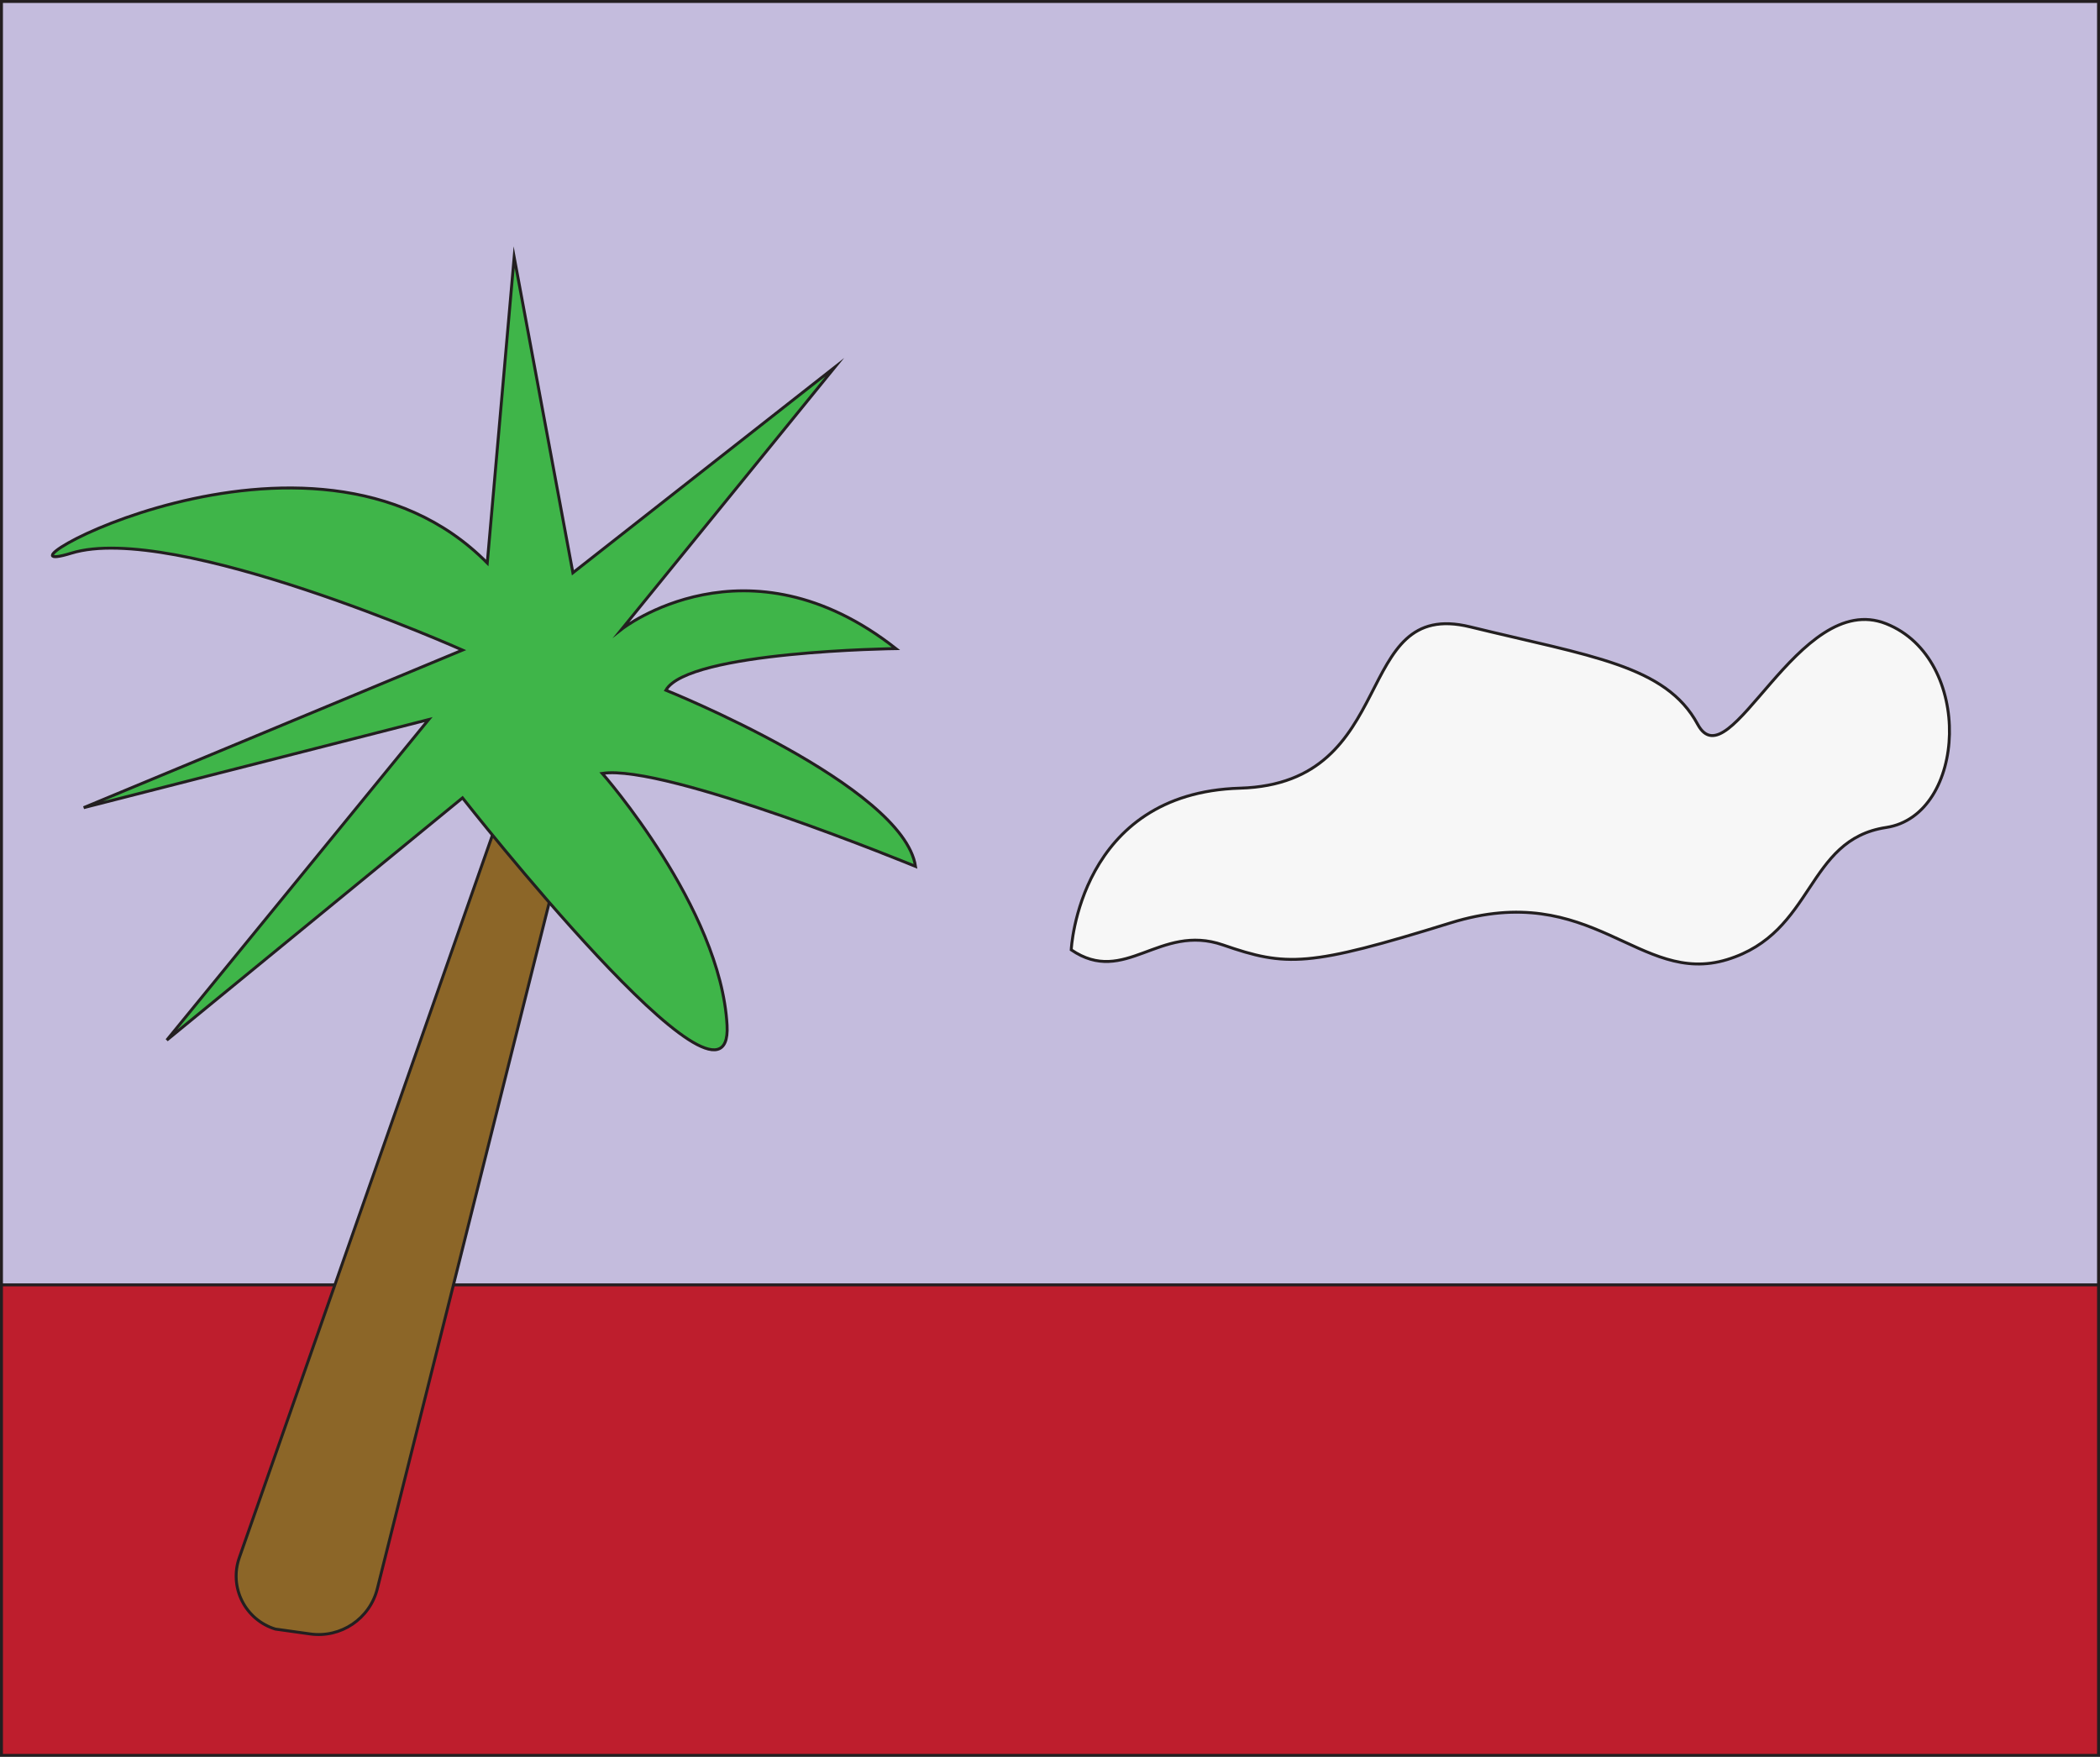
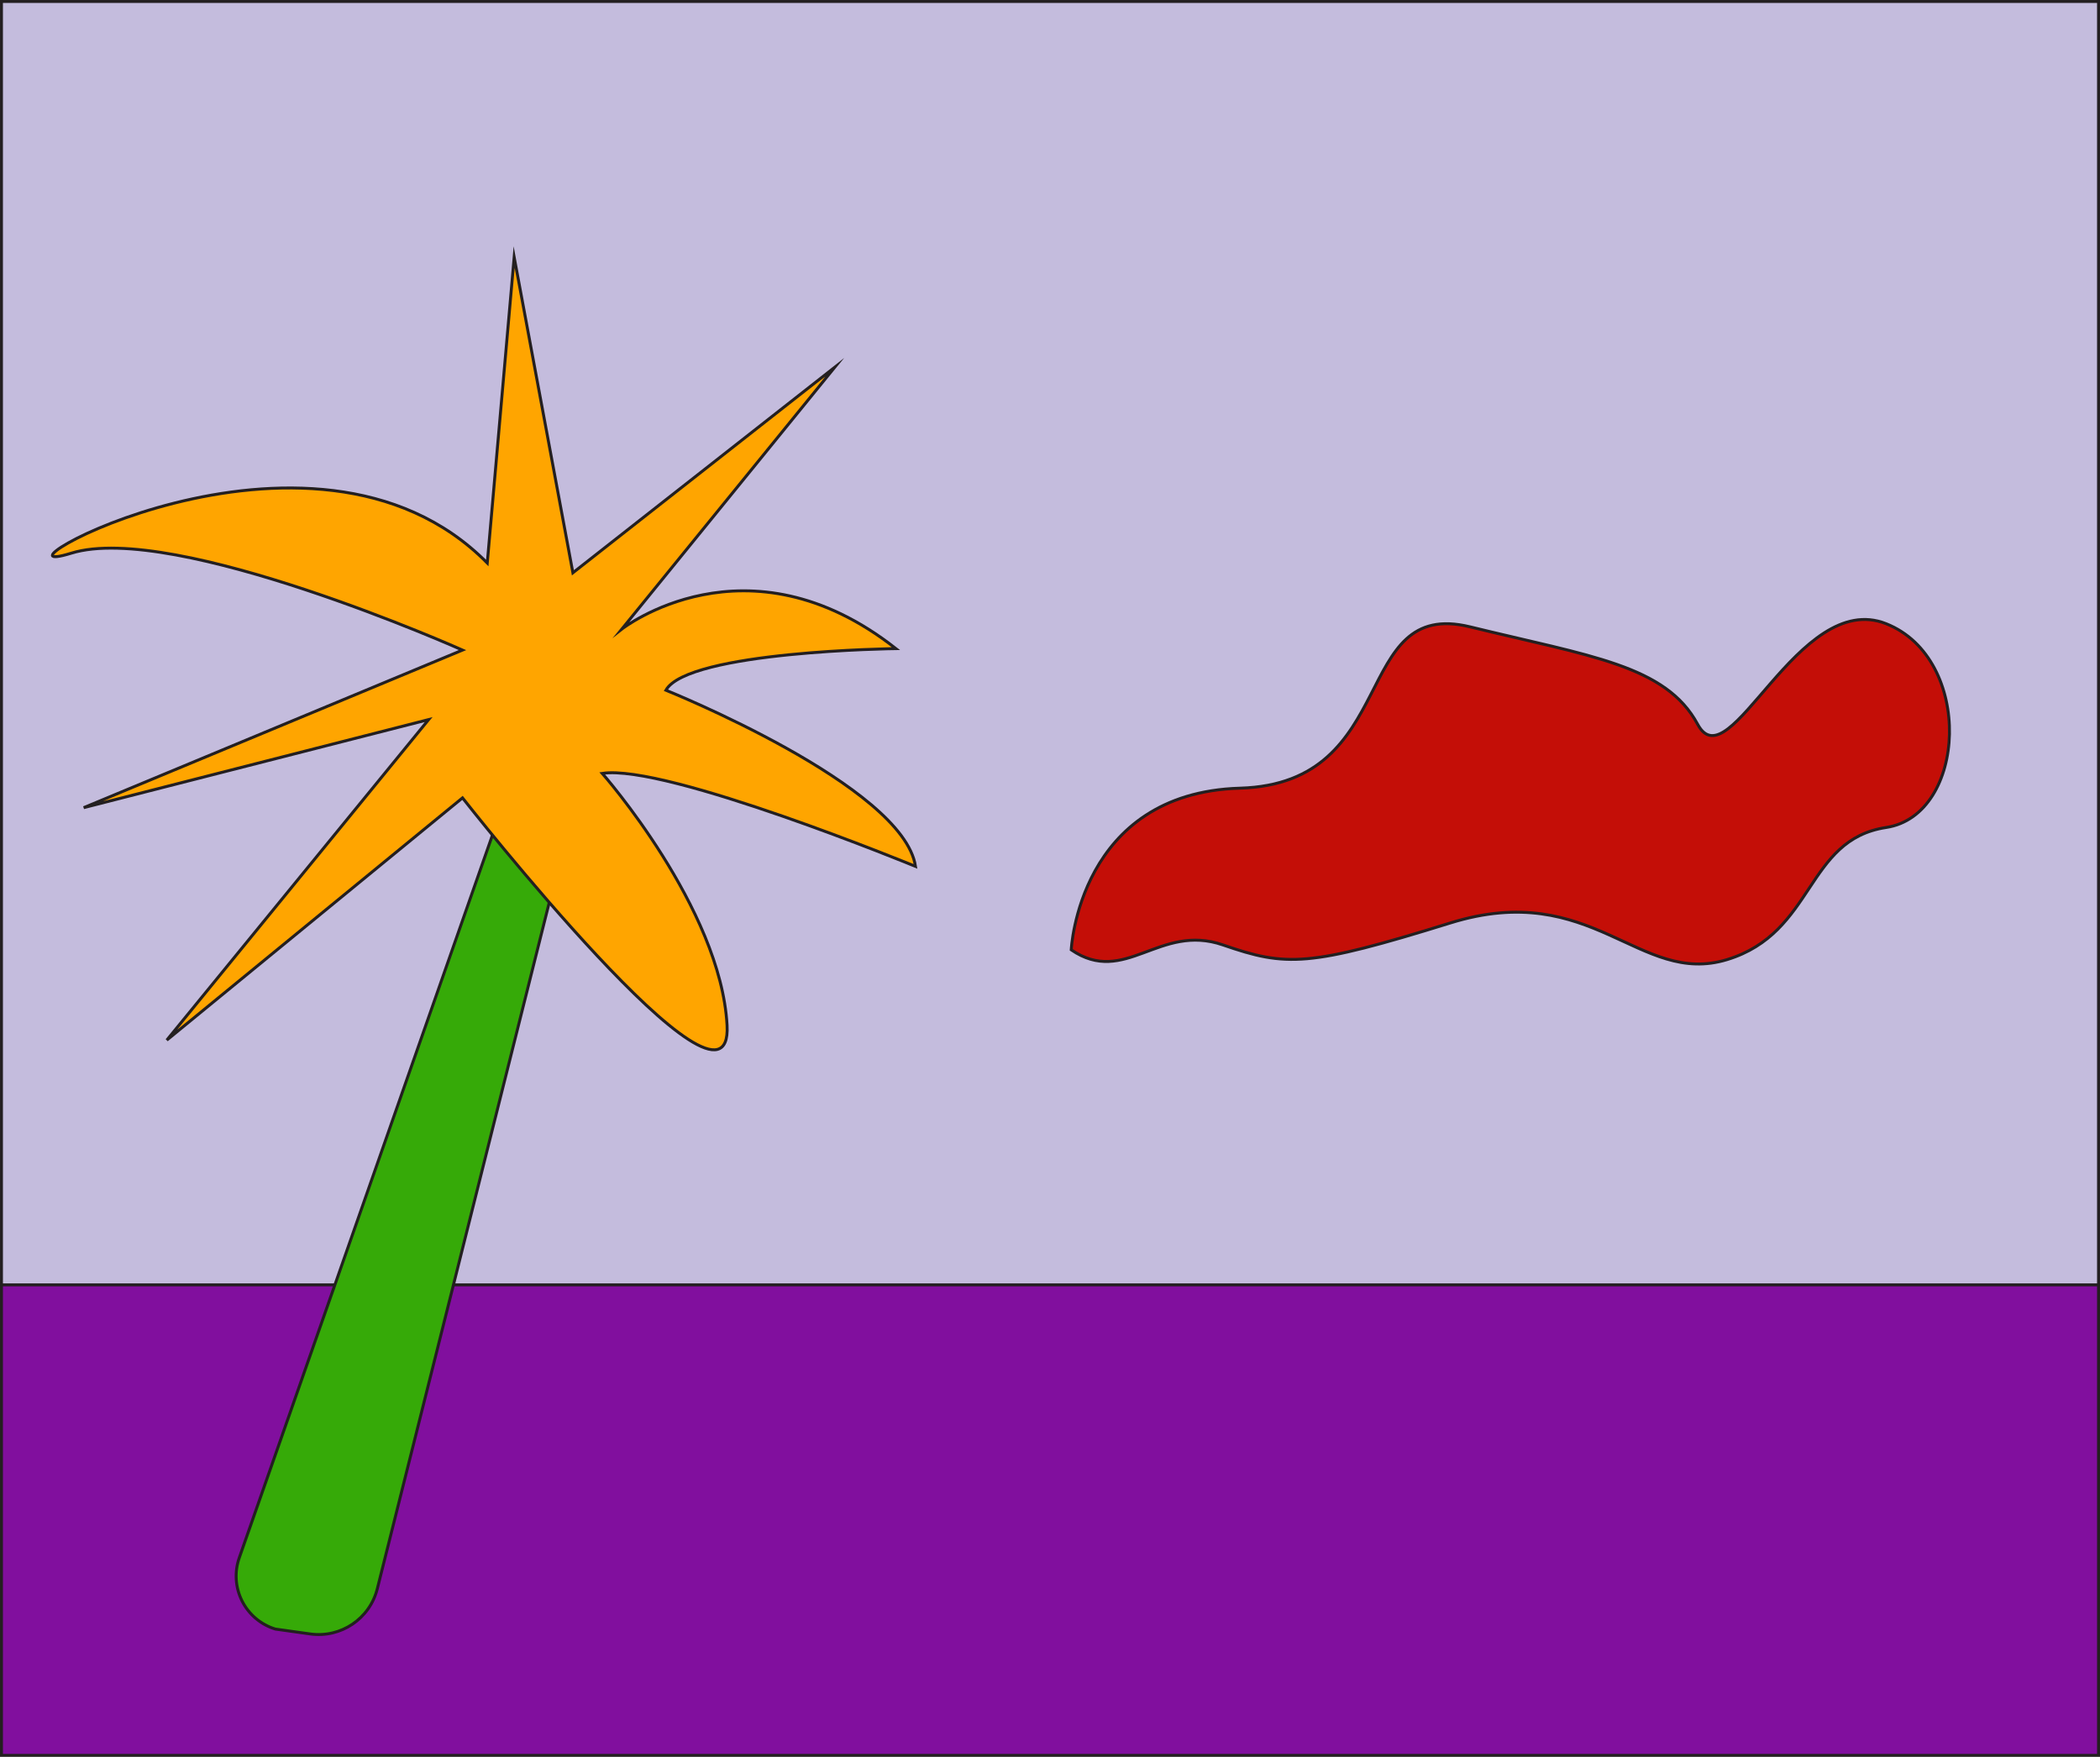
<svg xmlns="http://www.w3.org/2000/svg" viewBox="0 0 715.12 598.36">
  <defs>
    <style>
    .cls-1{fill:#c4bcdd;}
    .cls-1,.cls-2,.cls-3,.cls-4,.cls-5{stroke:#231f20;stroke-miterlimit:10;}
    .cls-2{fill:#f7f7f7;}
    .cls-3{fill:#be1e2d;}
    .cls-4{fill:#8c6628;}
    .cls-5{fill:#3fb549;}
+ 
+ 
+     @keyframes cloud_ANIMATION_1 {
+   0% {
+     visibility: visible;
+     transform: translateX(-100px);
+   }
+  50% {
+     visibility: visible;
+     transform: translateX(430px);
+   }
+   100% {
+     visibility: visible;
+     transform: translateX(-100px);
+   }
+ }
+ 
+ 
+ #TreeTopPath {
+   fill:orange !important ;
+ }
+ #TreeTrunkPath {
+   fill:rgb(54, 170, 8) !important ;
+ }
+ #ForegroundPath {
+   fill:rgb(129, 15, 158) !important ;
+ }
+ #CloudPath {
+   fill:rgb(196, 14, 7) !important ;
+ }
+ 
+ #CloudPath {
+   transform: translateX(-100px);
+   animation: cloud_ANIMATION_1 24s .5s ease infinite;
+ }
+ 
+ 
+ 
+ 
    </style>
  </defs>
  <g id="sky">
    <rect id="SkyPath" class="cls-1" x="0.5" y="0.5" width="714.12" height="495.55" />
  </g>
  <g id="cloud">
    <path id="CloudPath" class="cls-2" d="M364.29,323s2.5-53.45,57.5-55.06S459.29,203,500.12,213s66.67,13.06,77.5,33.2,34.17-46.17,64.17-34.27,27.5,65.24,0,69.4-24.17,35.84-54.17,45-45.83-27.5-94.17-12.5-55.83,15-77.5,7.5S382.62,335.5,364.29,323Z" transform="translate(0.5 0.5)" />
  </g>
  <g id="Foreground">
    <rect id="ForegroundPath" class="cls-3" x="0.5" y="437.61" width="714.12" height="160.25" />
  </g>
  <g id="tree">
    <g id="TreeGroup">
      <path id="TreeTrunkPath" class="cls-4" d="M81,530l89.47-255.43h24.16L128,540.55A20.61,20.61,0,0,1,105.11,556l-11.85-1.66A18.87,18.87,0,0,1,81,530Z" transform="translate(0.5 0.5)" />
      <path id="TreeTopPath" class="cls-5" d="M157,271.25,56.3,353.75l89.17-109.17L28,274.58,157,220.91s-98.24-43.83-133.24-33,81.67-57.5,141.67,3.34l9.16-104.17,20,107.5,89.17-70-72.5,89.17s42.5-33.34,93.33,6.66c0,0-70.83.84-78.33,14.17,0,0,80.83,32.5,85,60,0,0-85-35-106.67-31.67,0,0,40.37,45.84,42.5,85.84S157,271.25,157,271.25Z" transform="translate(0.5 0.5)" />
    </g>
  </g>
</svg>
